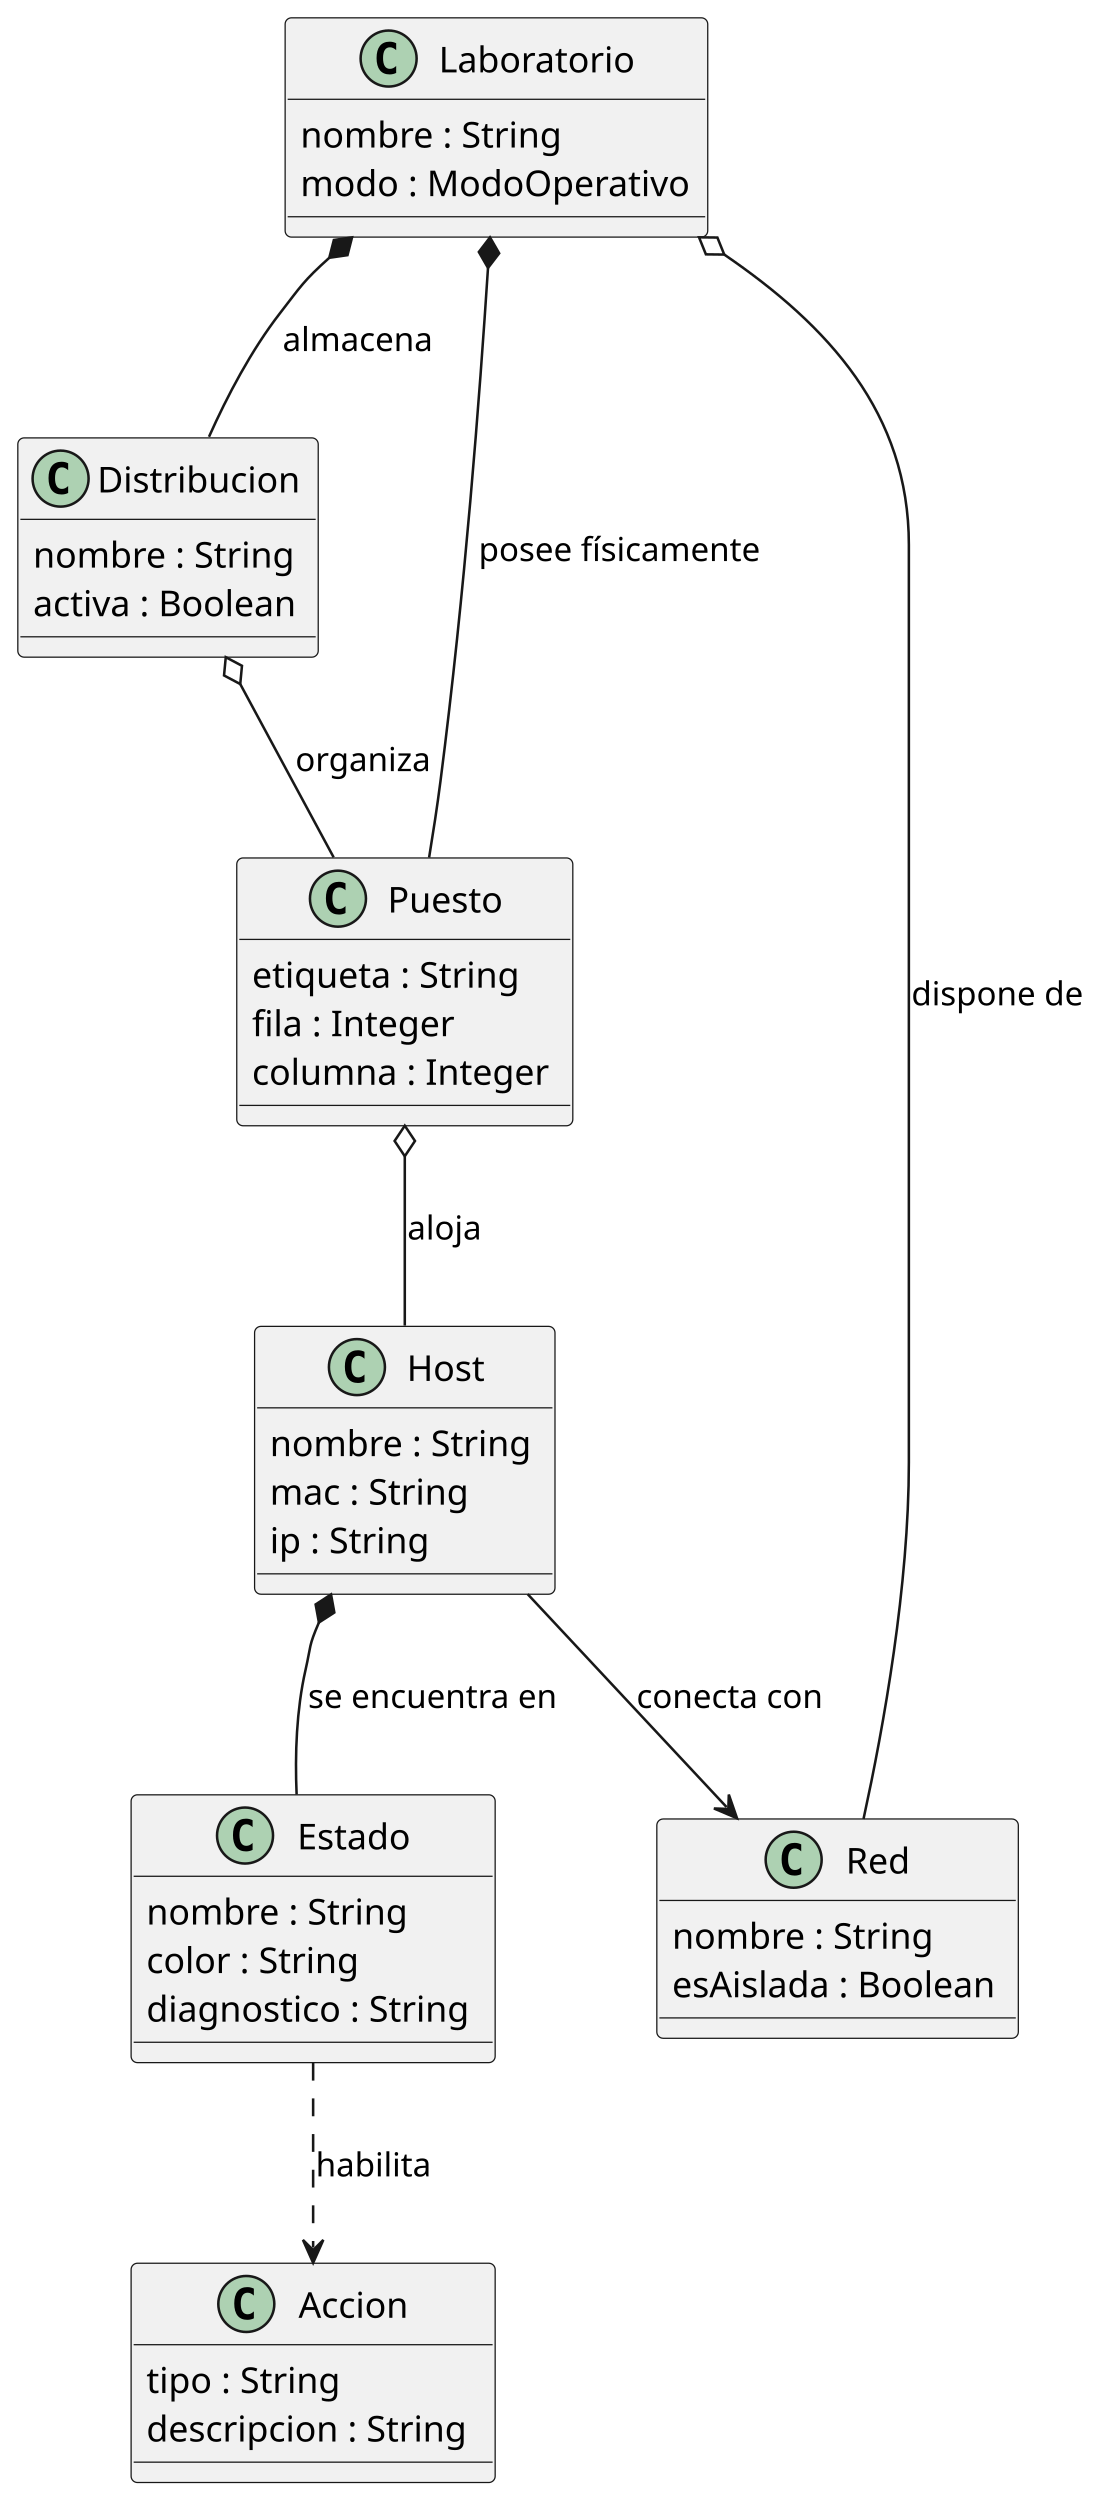
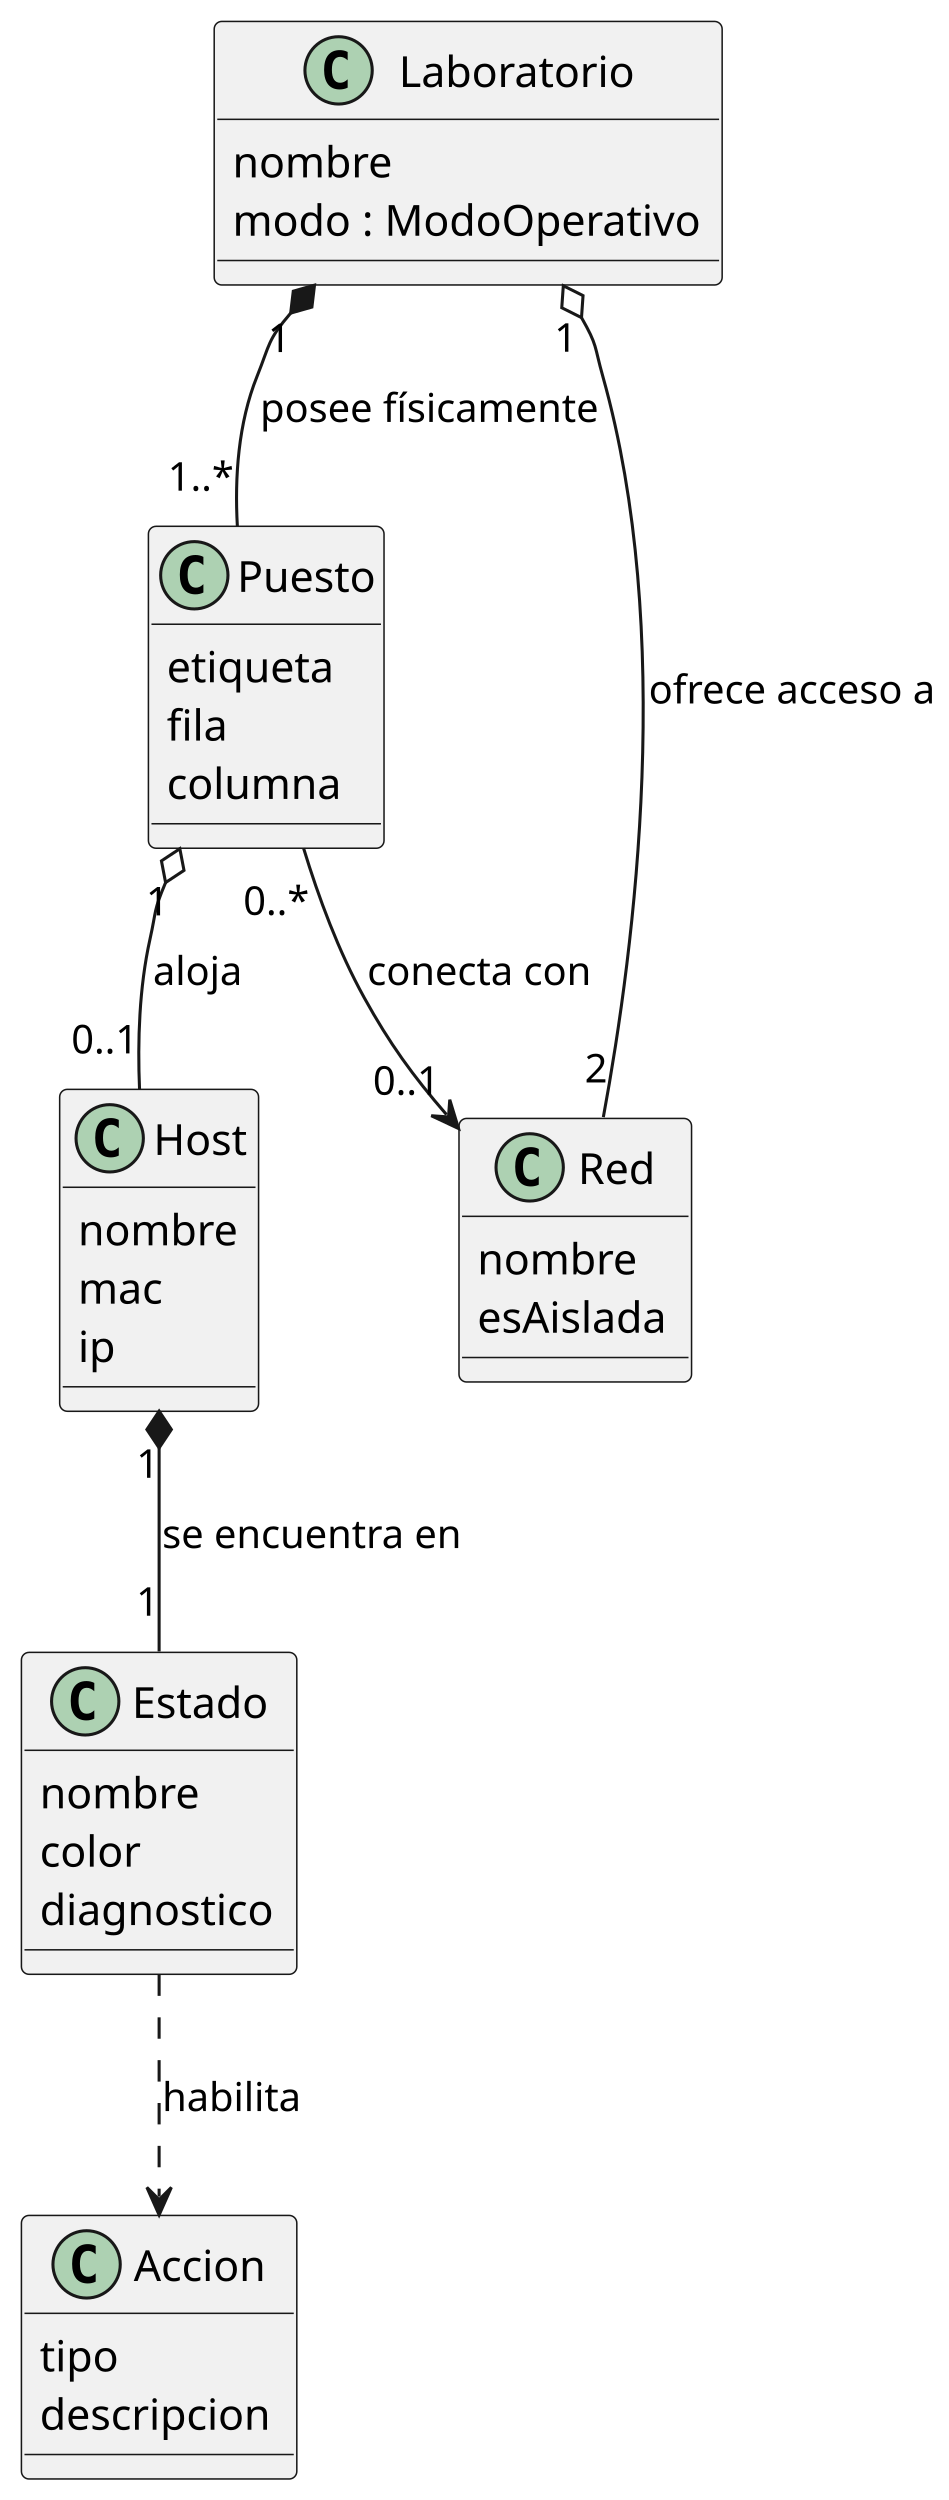
- <svg xmlns="http://www.w3.org/2000/svg" contentStyleType="text/css" height="982px" preserveAspectRatio="none" style="width:432px;height:982px;background:#FFFFFF;" version="1.1" viewBox="0 0 432 982" width="432px" zoomAndPan="magnify">
+ <svg xmlns="http://www.w3.org/2000/svg" contentStyleType="text/css" height="817px" preserveAspectRatio="none" style="width:310px;height:817px;background:#FFFFFF;" version="1.1" viewBox="0 0 310 817" width="310px" zoomAndPan="magnify">
  <defs />
  <g>
    <g id="elem_Laboratorio">
-       <rect codeLine="2" fill="#F1F1F1" height="86.136" id="Laboratorio" rx="2.5" ry="2.5" style="stroke:#181818;stroke-width:0.5;" width="166" x="112" y="7" />
-       <ellipse cx="152.65" cy="23" fill="#ADD1B2" rx="11" ry="11" style="stroke:#181818;stroke-width:1.0;" />
-       <path d="M155.619,28.641 Q155.041,28.938 154.4,29.078 Q153.759,29.234 153.056,29.234 Q150.556,29.234 149.228,27.594 Q147.916,25.938 147.916,22.812 Q147.916,19.688 149.228,18.031 Q150.556,16.375 153.056,16.375 Q153.759,16.375 154.4,16.531 Q155.056,16.688 155.619,16.984 L155.619,19.703 Q154.994,19.125 154.4,18.859 Q153.806,18.578 153.181,18.578 Q151.838,18.578 151.15,19.656 Q150.463,20.719 150.463,22.812 Q150.463,24.906 151.15,25.984 Q151.838,27.047 153.181,27.047 Q153.806,27.047 154.4,26.781 Q154.994,26.5 155.619,25.922 L155.619,28.641 Z " fill="#000000" />
-       <text fill="#000000" font-family="sans-serif" font-size="14" lengthAdjust="spacing" textLength="77" x="172.35" y="28.432">Laboratorio</text>
-       <line style="stroke:#181818;stroke-width:0.5;" x1="113" x2="277" y1="39" y2="39" />
-       <text fill="#000000" font-family="sans-serif" font-size="14" lengthAdjust="spacing" textLength="106" x="118" y="57.966">nombre : String</text>
-       <text fill="#000000" font-family="sans-serif" font-size="14" lengthAdjust="spacing" textLength="154" x="118" y="77.034">modo : ModoOperativo</text>
-       <line style="stroke:#181818;stroke-width:0.5;" x1="113" x2="277" y1="85.136" y2="85.136" />
-     </g>
-     <g id="elem_Distribucion">
-       <rect codeLine="7" fill="#F1F1F1" height="86.136" id="Distribucion" rx="2.5" ry="2.5" style="stroke:#181818;stroke-width:0.5;" width="118" x="7" y="172" />
-       <ellipse cx="23.8" cy="188" fill="#ADD1B2" rx="11" ry="11" style="stroke:#181818;stroke-width:1.0;" />
-       <path d="M26.769,193.641 Q26.191,193.938 25.55,194.078 Q24.909,194.234 24.206,194.234 Q21.706,194.234 20.378,192.594 Q19.066,190.938 19.066,187.812 Q19.066,184.688 20.378,183.031 Q21.706,181.375 24.206,181.375 Q24.909,181.375 25.55,181.531 Q26.206,181.688 26.769,181.984 L26.769,184.703 Q26.144,184.125 25.55,183.859 Q24.956,183.578 24.331,183.578 Q22.988,183.578 22.3,184.656 Q21.613,185.719 21.613,187.812 Q21.613,189.906 22.3,190.984 Q22.988,192.047 24.331,192.047 Q24.956,192.047 25.55,191.781 Q26.144,191.5 26.769,190.922 L26.769,193.641 Z " fill="#000000" />
-       <text fill="#000000" font-family="sans-serif" font-size="14" lengthAdjust="spacing" textLength="82" x="38.2" y="193.432">Distribucion</text>
-       <line style="stroke:#181818;stroke-width:0.5;" x1="8" x2="124" y1="204" y2="204" />
-       <text fill="#000000" font-family="sans-serif" font-size="14" lengthAdjust="spacing" textLength="106" x="13" y="222.966">nombre : String</text>
-       <text fill="#000000" font-family="sans-serif" font-size="14" lengthAdjust="spacing" textLength="105" x="13" y="242.034">activa : Boolean</text>
-       <line style="stroke:#181818;stroke-width:0.5;" x1="8" x2="124" y1="250.136" y2="250.136" />
+       <rect codeLine="2" fill="#F1F1F1" height="86.136" id="Laboratorio" rx="2.5" ry="2.5" style="stroke:#181818;stroke-width:0.5;" width="166" x="70" y="7" />
+       <ellipse cx="110.65" cy="23" fill="#ADD1B2" rx="11" ry="11" style="stroke:#181818;stroke-width:1.0;" />
+       <path d="M113.619,28.641 Q113.041,28.938 112.4,29.078 Q111.759,29.234 111.056,29.234 Q108.556,29.234 107.228,27.594 Q105.916,25.938 105.916,22.812 Q105.916,19.688 107.228,18.031 Q108.556,16.375 111.056,16.375 Q111.759,16.375 112.4,16.531 Q113.056,16.688 113.619,16.984 L113.619,19.703 Q112.994,19.125 112.4,18.859 Q111.806,18.578 111.181,18.578 Q109.838,18.578 109.15,19.656 Q108.463,20.719 108.463,22.812 Q108.463,24.906 109.15,25.984 Q109.838,27.047 111.181,27.047 Q111.806,27.047 112.4,26.781 Q112.994,26.5 113.619,25.922 L113.619,28.641 Z " fill="#000000" />
+       <text fill="#000000" font-family="sans-serif" font-size="14" lengthAdjust="spacing" textLength="77" x="130.35" y="28.432">Laboratorio</text>
+       <line style="stroke:#181818;stroke-width:0.5;" x1="71" x2="235" y1="39" y2="39" />
+       <text fill="#000000" font-family="sans-serif" font-size="14" lengthAdjust="spacing" textLength="53" x="76" y="57.966">nombre</text>
+       <text fill="#000000" font-family="sans-serif" font-size="14" lengthAdjust="spacing" textLength="154" x="76" y="77.034">modo : ModoOperativo</text>
+       <line style="stroke:#181818;stroke-width:0.5;" x1="71" x2="235" y1="85.136" y2="85.136" />
    </g>
    <g id="elem_Puesto">
-       <rect codeLine="12" fill="#F1F1F1" height="105.204" id="Puesto" rx="2.5" ry="2.5" style="stroke:#181818;stroke-width:0.5;" width="132" x="93" y="337" />
-       <ellipse cx="132.75" cy="353" fill="#ADD1B2" rx="11" ry="11" style="stroke:#181818;stroke-width:1.0;" />
-       <path d="M135.719,358.641 Q135.141,358.938 134.5,359.078 Q133.859,359.234 133.156,359.234 Q130.656,359.234 129.328,357.594 Q128.016,355.938 128.016,352.812 Q128.016,349.688 129.328,348.031 Q130.656,346.375 133.156,346.375 Q133.859,346.375 134.5,346.531 Q135.156,346.688 135.719,346.984 L135.719,349.703 Q135.094,349.125 134.5,348.859 Q133.906,348.578 133.281,348.578 Q131.938,348.578 131.25,349.656 Q130.562,350.719 130.562,352.812 Q130.562,354.906 131.25,355.984 Q131.938,357.047 133.281,357.047 Q133.906,357.047 134.5,356.781 Q135.094,356.5 135.719,355.922 L135.719,358.641 Z " fill="#000000" />
-       <text fill="#000000" font-family="sans-serif" font-size="14" lengthAdjust="spacing" textLength="45" x="152.25" y="358.432">Puesto</text>
-       <line style="stroke:#181818;stroke-width:0.5;" x1="94" x2="224" y1="369" y2="369" />
-       <text fill="#000000" font-family="sans-serif" font-size="14" lengthAdjust="spacing" textLength="109" x="99" y="387.966">etiqueta : String</text>
-       <text fill="#000000" font-family="sans-serif" font-size="14" lengthAdjust="spacing" textLength="83" x="99" y="407.034">fila : Integer</text>
-       <text fill="#000000" font-family="sans-serif" font-size="14" lengthAdjust="spacing" textLength="120" x="99" y="426.102">columna : Integer</text>
-       <line style="stroke:#181818;stroke-width:0.5;" x1="94" x2="224" y1="434.204" y2="434.204" />
+       <rect codeLine="7" fill="#F1F1F1" height="105.204" id="Puesto" rx="2.5" ry="2.5" style="stroke:#181818;stroke-width:0.5;" width="77" x="48.5" y="172" />
+       <ellipse cx="63.5" cy="188" fill="#ADD1B2" rx="11" ry="11" style="stroke:#181818;stroke-width:1.0;" />
+       <path d="M66.469,193.641 Q65.891,193.938 65.25,194.078 Q64.609,194.234 63.906,194.234 Q61.406,194.234 60.078,192.594 Q58.766,190.938 58.766,187.812 Q58.766,184.688 60.078,183.031 Q61.406,181.375 63.906,181.375 Q64.609,181.375 65.25,181.531 Q65.906,181.688 66.469,181.984 L66.469,184.703 Q65.844,184.125 65.25,183.859 Q64.656,183.578 64.031,183.578 Q62.688,183.578 62,184.656 Q61.312,185.719 61.312,187.812 Q61.312,189.906 62,190.984 Q62.688,192.047 64.031,192.047 Q64.656,192.047 65.25,191.781 Q65.844,191.5 66.469,190.922 L66.469,193.641 Z " fill="#000000" />
+       <text fill="#000000" font-family="sans-serif" font-size="14" lengthAdjust="spacing" textLength="45" x="77.5" y="193.432">Puesto</text>
+       <line style="stroke:#181818;stroke-width:0.5;" x1="49.5" x2="124.5" y1="204" y2="204" />
+       <text fill="#000000" font-family="sans-serif" font-size="14" lengthAdjust="spacing" textLength="56" x="54.5" y="222.966">etiqueta</text>
+       <text fill="#000000" font-family="sans-serif" font-size="14" lengthAdjust="spacing" textLength="21" x="54.5" y="242.034">fila</text>
+       <text fill="#000000" font-family="sans-serif" font-size="14" lengthAdjust="spacing" textLength="58" x="54.5" y="261.102">columna</text>
+       <line style="stroke:#181818;stroke-width:0.5;" x1="49.5" x2="124.5" y1="269.204" y2="269.204" />
    </g>
    <g id="elem_Host">
-       <rect codeLine="18" fill="#F1F1F1" height="105.204" id="Host" rx="2.5" ry="2.5" style="stroke:#181818;stroke-width:0.5;" width="118" x="100" y="521" />
-       <ellipse cx="140.2" cy="537" fill="#ADD1B2" rx="11" ry="11" style="stroke:#181818;stroke-width:1.0;" />
-       <path d="M143.169,542.641 Q142.591,542.938 141.95,543.078 Q141.309,543.234 140.606,543.234 Q138.106,543.234 136.778,541.594 Q135.466,539.938 135.466,536.812 Q135.466,533.688 136.778,532.031 Q138.106,530.375 140.606,530.375 Q141.309,530.375 141.95,530.531 Q142.606,530.688 143.169,530.984 L143.169,533.703 Q142.544,533.125 141.95,532.859 Q141.356,532.578 140.731,532.578 Q139.387,532.578 138.7,533.656 Q138.012,534.719 138.012,536.812 Q138.012,538.906 138.7,539.984 Q139.387,541.047 140.731,541.047 Q141.356,541.047 141.95,540.781 Q142.544,540.5 143.169,539.922 L143.169,542.641 Z " fill="#000000" />
-       <text fill="#000000" font-family="sans-serif" font-size="14" lengthAdjust="spacing" textLength="30" x="159.8" y="542.432">Host</text>
-       <line style="stroke:#181818;stroke-width:0.5;" x1="101" x2="217" y1="553" y2="553" />
-       <text fill="#000000" font-family="sans-serif" font-size="14" lengthAdjust="spacing" textLength="106" x="106" y="571.966">nombre : String</text>
-       <text fill="#000000" font-family="sans-serif" font-size="14" lengthAdjust="spacing" textLength="81" x="106" y="591.034">mac : String</text>
-       <text fill="#000000" font-family="sans-serif" font-size="14" lengthAdjust="spacing" textLength="66" x="106" y="610.102">ip : String</text>
-       <line style="stroke:#181818;stroke-width:0.5;" x1="101" x2="217" y1="618.204" y2="618.204" />
+       <rect codeLine="13" fill="#F1F1F1" height="105.204" id="Host" rx="2.5" ry="2.5" style="stroke:#181818;stroke-width:0.5;" width="65" x="19.5" y="356" />
+       <ellipse cx="35.85" cy="372" fill="#ADD1B2" rx="11" ry="11" style="stroke:#181818;stroke-width:1.0;" />
+       <path d="M38.819,377.641 Q38.241,377.938 37.6,378.078 Q36.959,378.234 36.256,378.234 Q33.756,378.234 32.428,376.594 Q31.116,374.938 31.116,371.812 Q31.116,368.688 32.428,367.031 Q33.756,365.375 36.256,365.375 Q36.959,365.375 37.6,365.531 Q38.256,365.688 38.819,365.984 L38.819,368.703 Q38.194,368.125 37.6,367.859 Q37.006,367.578 36.381,367.578 Q35.038,367.578 34.35,368.656 Q33.663,369.719 33.663,371.812 Q33.663,373.906 34.35,374.984 Q35.038,376.047 36.381,376.047 Q37.006,376.047 37.6,375.781 Q38.194,375.5 38.819,374.922 L38.819,377.641 Z " fill="#000000" />
+       <text fill="#000000" font-family="sans-serif" font-size="14" lengthAdjust="spacing" textLength="30" x="50.15" y="377.432">Host</text>
+       <line style="stroke:#181818;stroke-width:0.5;" x1="20.5" x2="83.5" y1="388" y2="388" />
+       <text fill="#000000" font-family="sans-serif" font-size="14" lengthAdjust="spacing" textLength="53" x="25.5" y="406.966">nombre</text>
+       <text fill="#000000" font-family="sans-serif" font-size="14" lengthAdjust="spacing" textLength="28" x="25.5" y="426.034">mac</text>
+       <text fill="#000000" font-family="sans-serif" font-size="14" lengthAdjust="spacing" textLength="13" x="25.5" y="445.102">ip</text>
+       <line style="stroke:#181818;stroke-width:0.5;" x1="20.5" x2="83.5" y1="453.204" y2="453.204" />
    </g>
    <g id="elem_Red">
-       <rect codeLine="24" fill="#F1F1F1" height="86.136" id="Red" rx="2.5" ry="2.5" style="stroke:#181818;stroke-width:0.5;" width="142" x="258" y="714.5" />
-       <ellipse cx="311.75" cy="730.5" fill="#ADD1B2" rx="11" ry="11" style="stroke:#181818;stroke-width:1.0;" />
-       <path d="M314.719,736.141 Q314.141,736.438 313.5,736.578 Q312.859,736.734 312.156,736.734 Q309.656,736.734 308.328,735.094 Q307.016,733.438 307.016,730.312 Q307.016,727.188 308.328,725.531 Q309.656,723.875 312.156,723.875 Q312.859,723.875 313.5,724.031 Q314.156,724.188 314.719,724.484 L314.719,727.203 Q314.094,726.625 313.5,726.359 Q312.906,726.078 312.281,726.078 Q310.938,726.078 310.25,727.156 Q309.562,728.219 309.562,730.312 Q309.562,732.406 310.25,733.484 Q310.938,734.547 312.281,734.547 Q312.906,734.547 313.5,734.281 Q314.094,734 314.719,733.422 L314.719,736.141 Z " fill="#000000" />
-       <text fill="#000000" font-family="sans-serif" font-size="14" lengthAdjust="spacing" textLength="26" x="332.25" y="735.932">Red</text>
-       <line style="stroke:#181818;stroke-width:0.5;" x1="259" x2="399" y1="746.5" y2="746.5" />
-       <text fill="#000000" font-family="sans-serif" font-size="14" lengthAdjust="spacing" textLength="106" x="264" y="765.466">nombre : String</text>
-       <text fill="#000000" font-family="sans-serif" font-size="14" lengthAdjust="spacing" textLength="130" x="264" y="784.534">esAislada : Boolean</text>
-       <line style="stroke:#181818;stroke-width:0.5;" x1="259" x2="399" y1="792.636" y2="792.636" />
+       <rect codeLine="19" fill="#F1F1F1" height="86.136" id="Red" rx="2.5" ry="2.5" style="stroke:#181818;stroke-width:0.5;" width="76" x="150" y="365.5" />
+       <ellipse cx="173.1" cy="381.5" fill="#ADD1B2" rx="11" ry="11" style="stroke:#181818;stroke-width:1.0;" />
+       <path d="M176.069,387.141 Q175.491,387.438 174.85,387.578 Q174.209,387.734 173.506,387.734 Q171.006,387.734 169.678,386.094 Q168.366,384.438 168.366,381.312 Q168.366,378.188 169.678,376.531 Q171.006,374.875 173.506,374.875 Q174.209,374.875 174.85,375.031 Q175.506,375.188 176.069,375.484 L176.069,378.203 Q175.444,377.625 174.85,377.359 Q174.256,377.078 173.631,377.078 Q172.287,377.078 171.6,378.156 Q170.912,379.219 170.912,381.312 Q170.912,383.406 171.6,384.484 Q172.287,385.547 173.631,385.547 Q174.256,385.547 174.85,385.281 Q175.444,385 176.069,384.422 L176.069,387.141 Z " fill="#000000" />
+       <text fill="#000000" font-family="sans-serif" font-size="14" lengthAdjust="spacing" textLength="26" x="188.9" y="386.932">Red</text>
+       <line style="stroke:#181818;stroke-width:0.5;" x1="151" x2="225" y1="397.5" y2="397.5" />
+       <text fill="#000000" font-family="sans-serif" font-size="14" lengthAdjust="spacing" textLength="53" x="156" y="416.466">nombre</text>
+       <text fill="#000000" font-family="sans-serif" font-size="14" lengthAdjust="spacing" textLength="64" x="156" y="435.534">esAislada</text>
+       <line style="stroke:#181818;stroke-width:0.5;" x1="151" x2="225" y1="443.636" y2="443.636" />
    </g>
    <g id="elem_Estado">
-       <rect codeLine="29" fill="#F1F1F1" height="105.204" id="Estado" rx="2.5" ry="2.5" style="stroke:#181818;stroke-width:0.5;" width="143" x="51.5" y="705" />
-       <ellipse cx="96.25" cy="721" fill="#ADD1B2" rx="11" ry="11" style="stroke:#181818;stroke-width:1.0;" />
-       <path d="M99.219,726.641 Q98.641,726.938 98,727.078 Q97.359,727.234 96.656,727.234 Q94.156,727.234 92.828,725.594 Q91.516,723.938 91.516,720.812 Q91.516,717.688 92.828,716.031 Q94.156,714.375 96.656,714.375 Q97.359,714.375 98,714.531 Q98.656,714.688 99.219,714.984 L99.219,717.703 Q98.594,717.125 98,716.859 Q97.406,716.578 96.781,716.578 Q95.438,716.578 94.75,717.656 Q94.062,718.719 94.062,720.812 Q94.062,722.906 94.75,723.984 Q95.438,725.047 96.781,725.047 Q97.406,725.047 98,724.781 Q98.594,724.5 99.219,723.922 L99.219,726.641 Z " fill="#000000" />
-       <text fill="#000000" font-family="sans-serif" font-size="14" lengthAdjust="spacing" textLength="45" x="116.75" y="726.432">Estado</text>
-       <line style="stroke:#181818;stroke-width:0.5;" x1="52.5" x2="193.5" y1="737" y2="737" />
-       <text fill="#000000" font-family="sans-serif" font-size="14" lengthAdjust="spacing" textLength="106" x="57.5" y="755.966">nombre : String</text>
-       <text fill="#000000" font-family="sans-serif" font-size="14" lengthAdjust="spacing" textLength="86" x="57.5" y="775.034">color : String</text>
-       <text fill="#000000" font-family="sans-serif" font-size="14" lengthAdjust="spacing" textLength="131" x="57.5" y="794.102">diagnostico : String</text>
-       <line style="stroke:#181818;stroke-width:0.5;" x1="52.5" x2="193.5" y1="802.204" y2="802.204" />
+       <rect codeLine="24" fill="#F1F1F1" height="105.204" id="Estado" rx="2.5" ry="2.5" style="stroke:#181818;stroke-width:0.5;" width="90" x="7" y="540" />
+       <ellipse cx="27.85" cy="556" fill="#ADD1B2" rx="11" ry="11" style="stroke:#181818;stroke-width:1.0;" />
+       <path d="M30.819,561.641 Q30.241,561.938 29.6,562.078 Q28.959,562.234 28.256,562.234 Q25.756,562.234 24.428,560.594 Q23.116,558.938 23.116,555.812 Q23.116,552.688 24.428,551.031 Q25.756,549.375 28.256,549.375 Q28.959,549.375 29.6,549.531 Q30.256,549.688 30.819,549.984 L30.819,552.703 Q30.194,552.125 29.6,551.859 Q29.006,551.578 28.381,551.578 Q27.038,551.578 26.35,552.656 Q25.663,553.719 25.663,555.812 Q25.663,557.906 26.35,558.984 Q27.038,560.047 28.381,560.047 Q29.006,560.047 29.6,559.781 Q30.194,559.5 30.819,558.922 L30.819,561.641 Z " fill="#000000" />
+       <text fill="#000000" font-family="sans-serif" font-size="14" lengthAdjust="spacing" textLength="45" x="43.15" y="561.432">Estado</text>
+       <line style="stroke:#181818;stroke-width:0.5;" x1="8" x2="96" y1="572" y2="572" />
+       <text fill="#000000" font-family="sans-serif" font-size="14" lengthAdjust="spacing" textLength="53" x="13" y="590.966">nombre</text>
+       <text fill="#000000" font-family="sans-serif" font-size="14" lengthAdjust="spacing" textLength="33" x="13" y="610.034">color</text>
+       <text fill="#000000" font-family="sans-serif" font-size="14" lengthAdjust="spacing" textLength="78" x="13" y="629.102">diagnostico</text>
+       <line style="stroke:#181818;stroke-width:0.5;" x1="8" x2="96" y1="637.204" y2="637.204" />
    </g>
    <g id="elem_Accion">
-       <rect codeLine="35" fill="#F1F1F1" height="86.136" id="Accion" rx="2.5" ry="2.5" style="stroke:#181818;stroke-width:0.5;" width="143" x="51.5" y="889" />
-       <ellipse cx="96.75" cy="905" fill="#ADD1B2" rx="11" ry="11" style="stroke:#181818;stroke-width:1.0;" />
-       <path d="M99.719,910.641 Q99.141,910.938 98.5,911.078 Q97.859,911.234 97.156,911.234 Q94.656,911.234 93.328,909.594 Q92.016,907.938 92.016,904.812 Q92.016,901.688 93.328,900.031 Q94.656,898.375 97.156,898.375 Q97.859,898.375 98.5,898.531 Q99.156,898.688 99.719,898.984 L99.719,901.703 Q99.094,901.125 98.5,900.859 Q97.906,900.578 97.281,900.578 Q95.938,900.578 95.25,901.656 Q94.562,902.719 94.562,904.812 Q94.562,906.906 95.25,907.984 Q95.938,909.047 97.281,909.047 Q97.906,909.047 98.5,908.781 Q99.094,908.5 99.719,907.922 L99.719,910.641 Z " fill="#000000" />
-       <text fill="#000000" font-family="sans-serif" font-size="14" lengthAdjust="spacing" textLength="44" x="117.25" y="910.432">Accion</text>
-       <line style="stroke:#181818;stroke-width:0.5;" x1="52.5" x2="193.5" y1="921" y2="921" />
-       <text fill="#000000" font-family="sans-serif" font-size="14" lengthAdjust="spacing" textLength="79" x="57.5" y="939.966">tipo : String</text>
-       <text fill="#000000" font-family="sans-serif" font-size="14" lengthAdjust="spacing" textLength="131" x="57.5" y="959.034">descripcion : String</text>
-       <line style="stroke:#181818;stroke-width:0.5;" x1="52.5" x2="193.5" y1="967.136" y2="967.136" />
+       <rect codeLine="30" fill="#F1F1F1" height="86.136" id="Accion" rx="2.5" ry="2.5" style="stroke:#181818;stroke-width:0.5;" width="90" x="7" y="724" />
+       <ellipse cx="28.3" cy="740" fill="#ADD1B2" rx="11" ry="11" style="stroke:#181818;stroke-width:1.0;" />
+       <path d="M31.269,745.641 Q30.691,745.938 30.05,746.078 Q29.409,746.234 28.706,746.234 Q26.206,746.234 24.878,744.594 Q23.566,742.938 23.566,739.812 Q23.566,736.688 24.878,735.031 Q26.206,733.375 28.706,733.375 Q29.409,733.375 30.05,733.531 Q30.706,733.688 31.269,733.984 L31.269,736.703 Q30.644,736.125 30.05,735.859 Q29.456,735.578 28.831,735.578 Q27.488,735.578 26.8,736.656 Q26.113,737.719 26.113,739.812 Q26.113,741.906 26.8,742.984 Q27.488,744.047 28.831,744.047 Q29.456,744.047 30.05,743.781 Q30.644,743.5 31.269,742.922 L31.269,745.641 Z " fill="#000000" />
+       <text fill="#000000" font-family="sans-serif" font-size="14" lengthAdjust="spacing" textLength="44" x="43.7" y="745.432">Accion</text>
+       <line style="stroke:#181818;stroke-width:0.5;" x1="8" x2="96" y1="756" y2="756" />
+       <text fill="#000000" font-family="sans-serif" font-size="14" lengthAdjust="spacing" textLength="26" x="13" y="774.966">tipo</text>
+       <text fill="#000000" font-family="sans-serif" font-size="14" lengthAdjust="spacing" textLength="78" x="13" y="794.034">descripcion</text>
+       <line style="stroke:#181818;stroke-width:0.5;" x1="8" x2="96" y1="802.136" y2="802.136" />
+     </g>
+     <g id="link_Laboratorio_Puesto">
+       <path codeLine="35" d="M94.991,102.319 C87.321,111.309 88.32,112.24 84,123 C77.88,138.23 76.66,155.82 77.57,171.99 " fill="none" id="Laboratorio-backto-Puesto" style="stroke:#181818;stroke-width:1.0;" />
+       <polygon fill="#181818" points="102.78,93.19,95.843,95.158,94.991,102.319,101.929,100.351,102.78,93.19" style="stroke:#181818;stroke-width:1.0;" />
+       <text fill="#000000" font-family="sans-serif" font-size="13" lengthAdjust="spacing" textLength="107" x="85" y="137.897">posee físicamente</text>
+       <text fill="#000000" font-family="sans-serif" font-size="13" lengthAdjust="spacing" textLength="7" x="87.554" y="115.046">1</text>
+       <text fill="#000000" font-family="sans-serif" font-size="13" lengthAdjust="spacing" textLength="20" x="54.838" y="160.343">1..*</text>
    </g>
    <g id="link_Laboratorio_Red">
-       <path codeLine="40" d="M284.486,99.993 C325.456,128.003 357,162.33 357,214 C357,214 357,214 357,574.5 C357,622.93 347.19,677.78 339.19,714.49 " fill="none" id="Laboratorio-backto-Red" style="stroke:#181818;stroke-width:1.0;" />
-       <polygon fill="none" points="274.58,93.22,277.276,99.908,284.486,99.993,281.791,93.304,274.58,93.22" style="stroke:#181818;stroke-width:1.0;" />
-       <text fill="#000000" font-family="sans-serif" font-size="13" lengthAdjust="spacing" textLength="66" x="358" y="394.897">dispone de</text>
-     </g>
-     <g id="link_Laboratorio_Distribucion">
-       <path codeLine="41" d="M129.35,101.256 C119.19,110.376 118.17,112.45 110,123 C98.71,137.57 89.28,155.49 82.09,171.57 " fill="none" id="Laboratorio-backto-Distribucion" style="stroke:#181818;stroke-width:1.0;" />
-       <polygon fill="#181818" points="138.28,93.24,131.143,94.271,129.35,101.256,136.487,100.225,138.28,93.24" style="stroke:#181818;stroke-width:1.0;" />
-       <text fill="#000000" font-family="sans-serif" font-size="13" lengthAdjust="spacing" textLength="57" x="111" y="137.897">almacena</text>
-     </g>
-     <g id="link_Laboratorio_Puesto">
-       <path codeLine="42" d="M191.69,105.225 C188.38,156.065 182.65,232.01 173,307 C171.75,316.68 170.18,326.97 168.55,336.86 " fill="none" id="Laboratorio-backto-Puesto" style="stroke:#181818;stroke-width:1.0;" />
-       <polygon fill="#181818" points="192.47,93.25,188.089,98.977,191.69,105.225,196.072,99.497,192.47,93.25" style="stroke:#181818;stroke-width:1.0;" />
-       <text fill="#000000" font-family="sans-serif" font-size="13" lengthAdjust="spacing" textLength="107" x="188" y="220.397">posee físicamente</text>
-     </g>
-     <g id="link_Distribucion_Puesto">
-       <path codeLine="44" d="M94.368,268.706 C102.648,284.086 106.4,291.05 115,307 C120.19,316.62 125.73,326.89 131.06,336.77 " fill="none" id="Distribucion-backto-Puesto" style="stroke:#181818;stroke-width:1.0;" />
-       <polygon fill="none" points="88.68,258.14,88.002,265.319,94.368,268.706,95.046,261.527,88.68,258.14" style="stroke:#181818;stroke-width:1.0;" />
-       <text fill="#000000" font-family="sans-serif" font-size="13" lengthAdjust="spacing" textLength="52" x="116" y="302.897">organiza</text>
+       <path codeLine="36" d="M190.034,103.804 C195.354,113.134 194.14,112.85 197,123 C220.42,206.25 207.62,308.63 197.17,365.08 " fill="none" id="Laboratorio-backto-Red" style="stroke:#181818;stroke-width:1.0;" />
+       <polygon fill="none" points="184.09,93.38,183.587,100.574,190.034,103.804,190.537,96.611,184.09,93.38" style="stroke:#181818;stroke-width:1.0;" />
+       <text fill="#000000" font-family="sans-serif" font-size="13" lengthAdjust="spacing" textLength="90" x="212" y="229.897">ofrece acceso a</text>
+       <text fill="#000000" font-family="sans-serif" font-size="13" lengthAdjust="spacing" textLength="7" x="181.142" y="114.939">1</text>
+       <text fill="#000000" font-family="sans-serif" font-size="13" lengthAdjust="spacing" textLength="7" x="191.074" y="353.748">2</text>
    </g>
    <g id="link_Puesto_Host">
-       <path codeLine="46" d="M159,454.17 C159,478.76 159,496.1 159,520.7 " fill="none" id="Puesto-backto-Host" style="stroke:#181818;stroke-width:1.0;" />
-       <polygon fill="none" points="159,442.17,155,448.17,159,454.17,163,448.17,159,442.17" style="stroke:#181818;stroke-width:1.0;" />
-       <text fill="#000000" font-family="sans-serif" font-size="13" lengthAdjust="spacing" textLength="28" x="160" y="486.897">aloja</text>
+       <path codeLine="38" d="M54.115,288.421 C50.075,298.021 51.2,297.09 49,307 C45.52,322.68 44.93,340.07 45.6,355.91 " fill="none" id="Puesto-backto-Host" style="stroke:#181818;stroke-width:1.0;" />
+       <polygon fill="none" points="58.77,277.36,52.756,281.339,54.115,288.421,60.13,284.442,58.77,277.36" style="stroke:#181818;stroke-width:1.0;" />
+       <text fill="#000000" font-family="sans-serif" font-size="13" lengthAdjust="spacing" textLength="28" x="50" y="321.897">aloja</text>
+       <text fill="#000000" font-family="sans-serif" font-size="13" lengthAdjust="spacing" textLength="7" x="47.705" y="299.151">1</text>
+       <text fill="#000000" font-family="sans-serif" font-size="13" lengthAdjust="spacing" textLength="20" x="23.294" y="344.252">0..1</text>
    </g>
-     <g id="link_Host_Red">
-       <path codeLine="48" d="M207.26,626.17 C233.27,654.02 260.874,683.565 285.404,709.825 " fill="none" id="Host-to-Red" style="stroke:#181818;stroke-width:1.0;" />
-       <polygon fill="#181818" points="289.5,714.21,286.279,704.903,286.087,710.556,280.433,710.364,289.5,714.21" style="stroke:#181818;stroke-width:1.0;" />
-       <text fill="#000000" font-family="sans-serif" font-size="13" lengthAdjust="spacing" textLength="72" x="250" y="670.897">conecta con</text>
+     <g id="link_Puesto_Red">
+       <path codeLine="39" d="M99.21,277.21 C104.14,293.39 110.67,310.94 119,326 C127.35,341.09 134.812,351.434 145.922,364.264 " fill="none" id="Puesto-to-Red" style="stroke:#181818;stroke-width:1.0;" />
+       <polygon fill="#181818" points="149.85,368.8,146.982,359.378,146.577,365.02,140.935,364.615,149.85,368.8" style="stroke:#181818;stroke-width:1.0;" />
+       <text fill="#000000" font-family="sans-serif" font-size="13" lengthAdjust="spacing" textLength="72" x="120" y="321.897">conecta con</text>
+       <text fill="#000000" font-family="sans-serif" font-size="13" lengthAdjust="spacing" textLength="20" x="79.493" y="298.982">0..*</text>
+       <text fill="#000000" font-family="sans-serif" font-size="13" lengthAdjust="spacing" textLength="20" x="121.875" y="357.761">0..1</text>
    </g>
    <g id="link_Host_Estado">
-       <path codeLine="50" d="M125.272,637.317 C121.123,646.927 122.26,646.06 120,656 C116.45,671.66 115.83,689.05 116.51,704.89 " fill="none" id="Host-backto-Estado" style="stroke:#181818;stroke-width:1.0;" />
-       <polygon fill="#181818" points="130.03,626.3,123.979,630.222,125.272,637.317,131.323,633.394,130.03,626.3" style="stroke:#181818;stroke-width:1.0;" />
-       <text fill="#000000" font-family="sans-serif" font-size="13" lengthAdjust="spacing" textLength="95" x="121" y="670.897">se encuentra en</text>
+       <path codeLine="41" d="M52,473.17 C52,497.76 52,515.1 52,539.7 " fill="none" id="Host-backto-Estado" style="stroke:#181818;stroke-width:1.0;" />
+       <polygon fill="#181818" points="52,461.17,48,467.17,52,473.17,56,467.17,52,461.17" style="stroke:#181818;stroke-width:1.0;" />
+       <text fill="#000000" font-family="sans-serif" font-size="13" lengthAdjust="spacing" textLength="95" x="53" y="505.897">se encuentra en</text>
+       <text fill="#000000" font-family="sans-serif" font-size="13" lengthAdjust="spacing" textLength="7" x="44.552" y="482.937">1</text>
+       <text fill="#000000" font-family="sans-serif" font-size="13" lengthAdjust="spacing" textLength="7" x="44.508" y="528.012">1</text>
    </g>
    <g id="link_Estado_Accion">
-       <path codeLine="51" d="M123,810.26 C123,835.36 123,859.14 123,882.84 " fill="none" id="Estado-to-Accion" style="stroke:#181818;stroke-width:1.0;stroke-dasharray:7.0,7.0;" />
-       <polygon fill="#181818" points="123,888.84,127,879.84,123,883.84,119,879.84,123,888.84" style="stroke:#181818;stroke-width:1.0;" />
-       <text fill="#000000" font-family="sans-serif" font-size="13" lengthAdjust="spacing" textLength="44" x="124" y="854.897">habilita</text>
+       <path codeLine="42" d="M52,645.26 C52,670.36 52,694.14 52,717.84 " fill="none" id="Estado-to-Accion" style="stroke:#181818;stroke-width:1.0;stroke-dasharray:7.0,7.0;" />
+       <polygon fill="#181818" points="52,723.84,56,714.84,52,718.84,48,714.84,52,723.84" style="stroke:#181818;stroke-width:1.0;" />
+       <text fill="#000000" font-family="sans-serif" font-size="13" lengthAdjust="spacing" textLength="44" x="53" y="689.897">habilita</text>
    </g>
  </g>
</svg>
